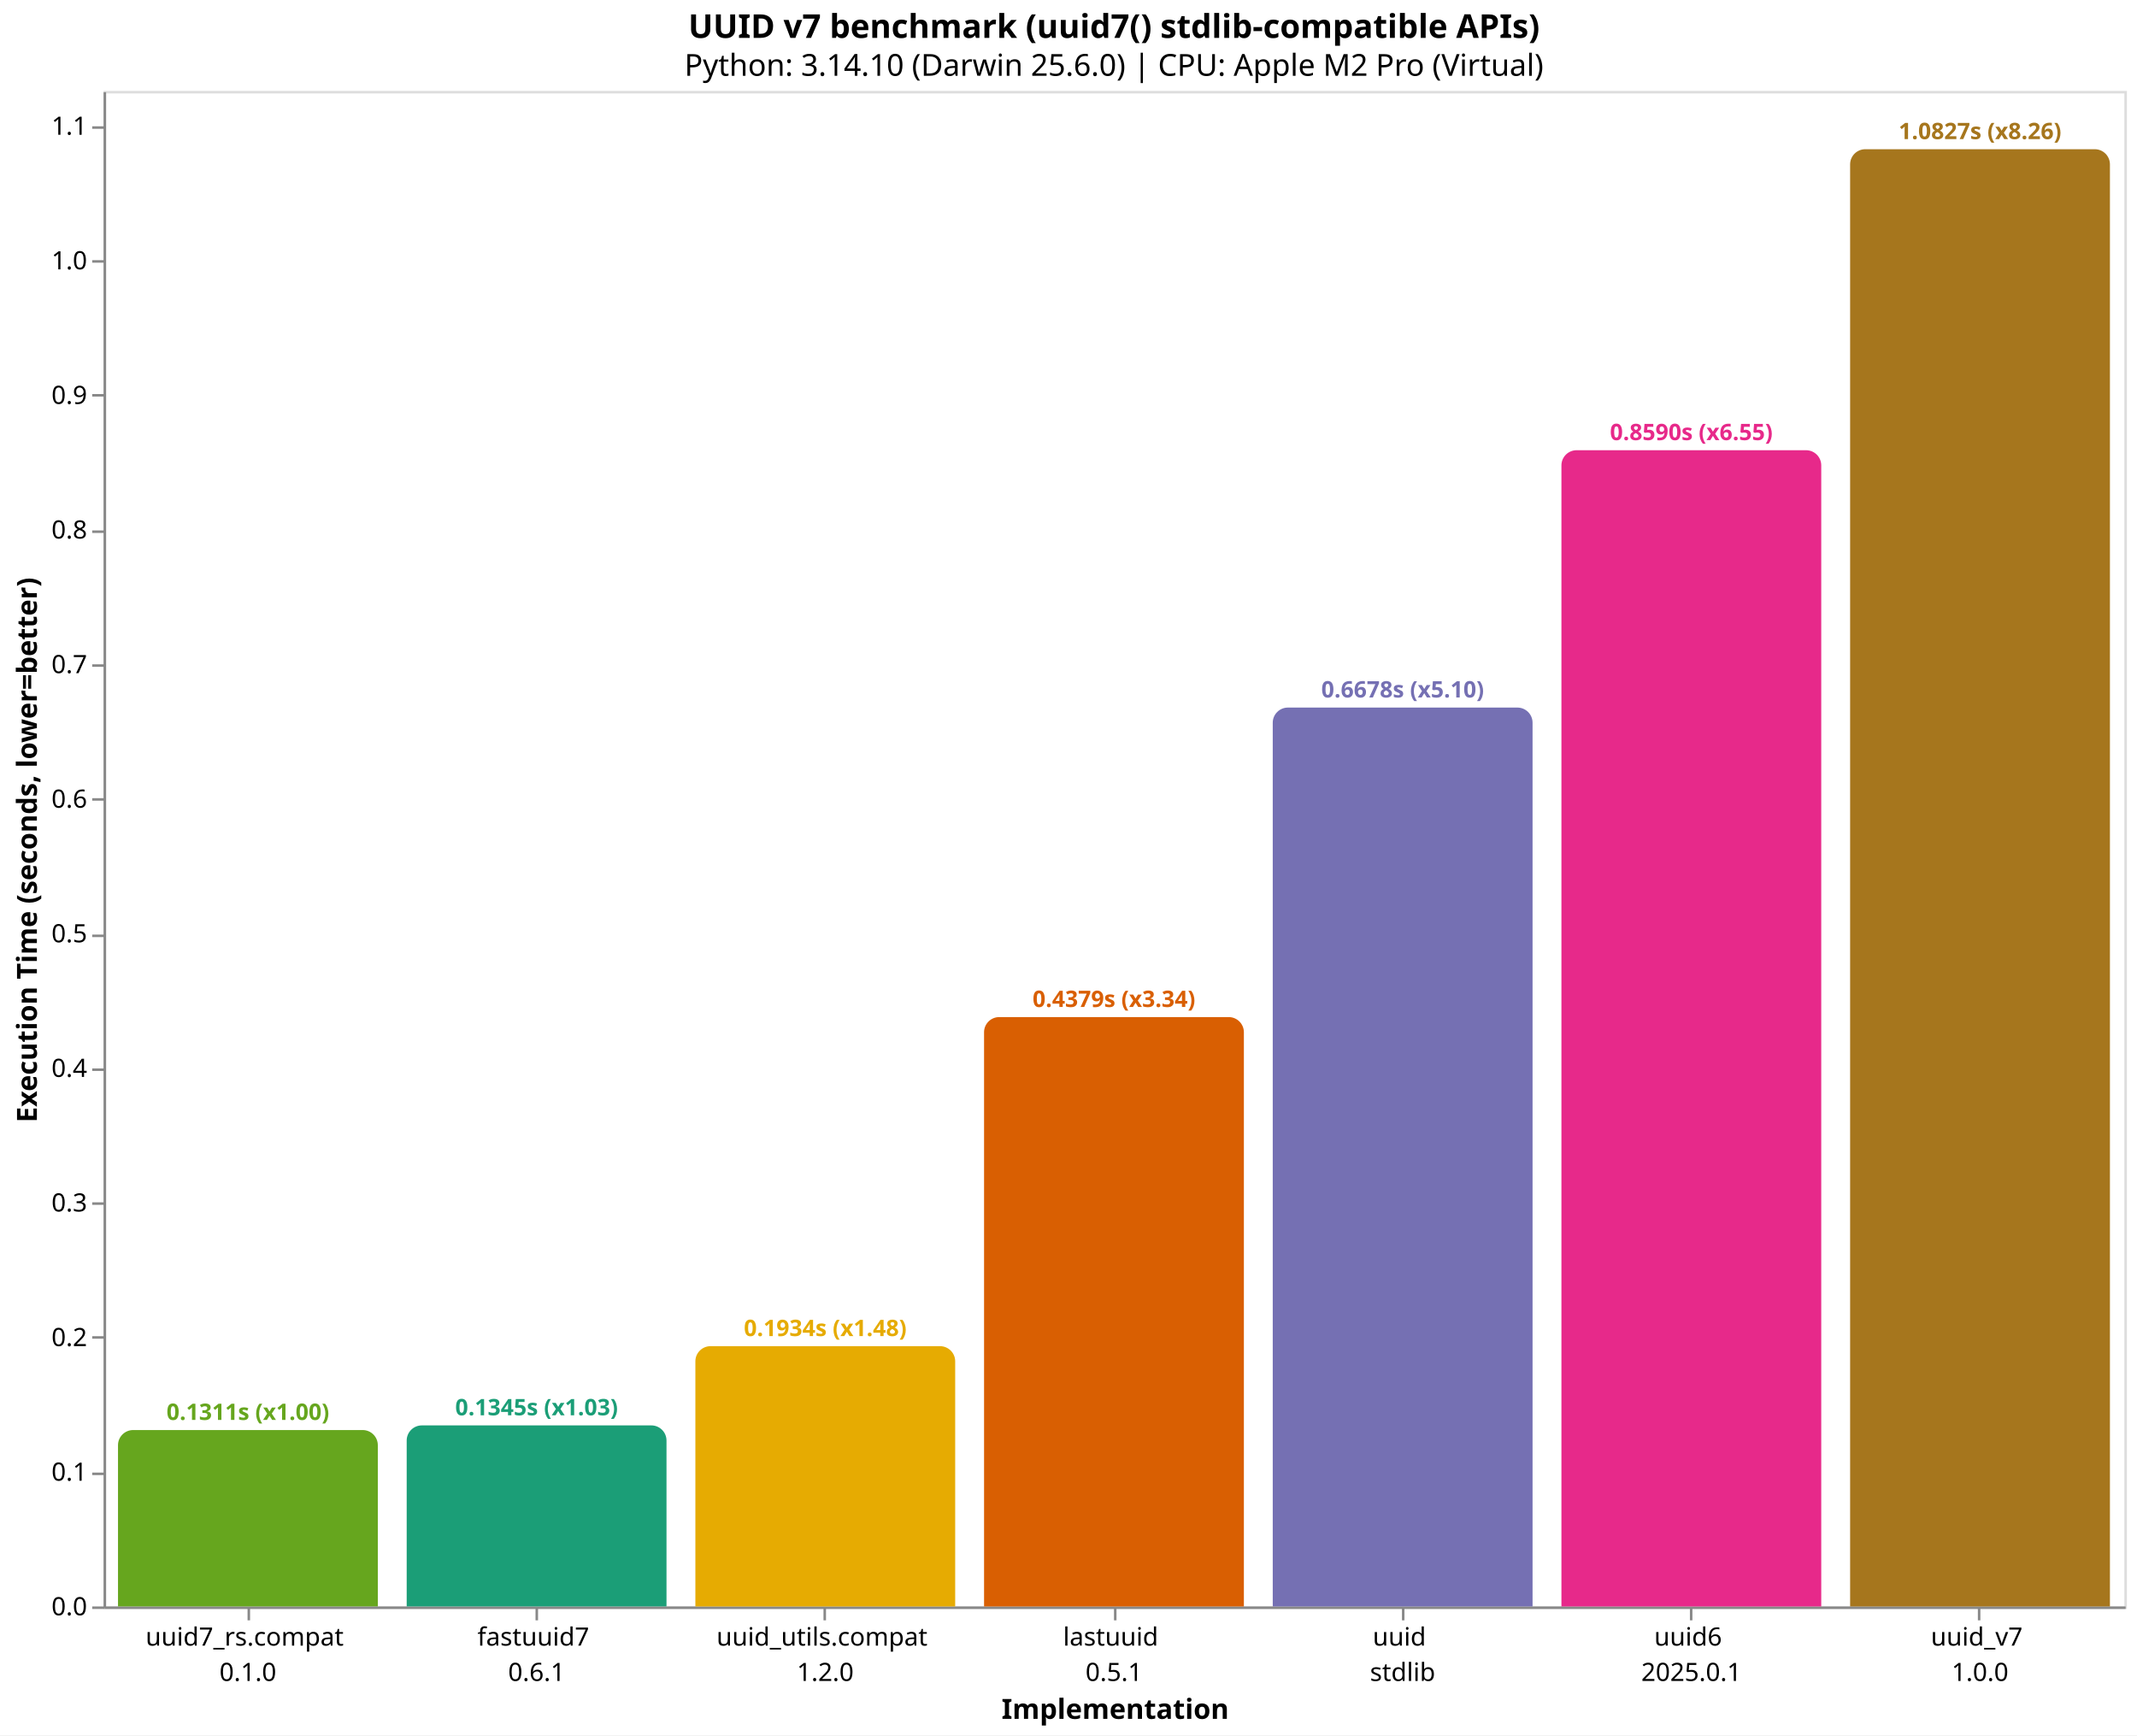
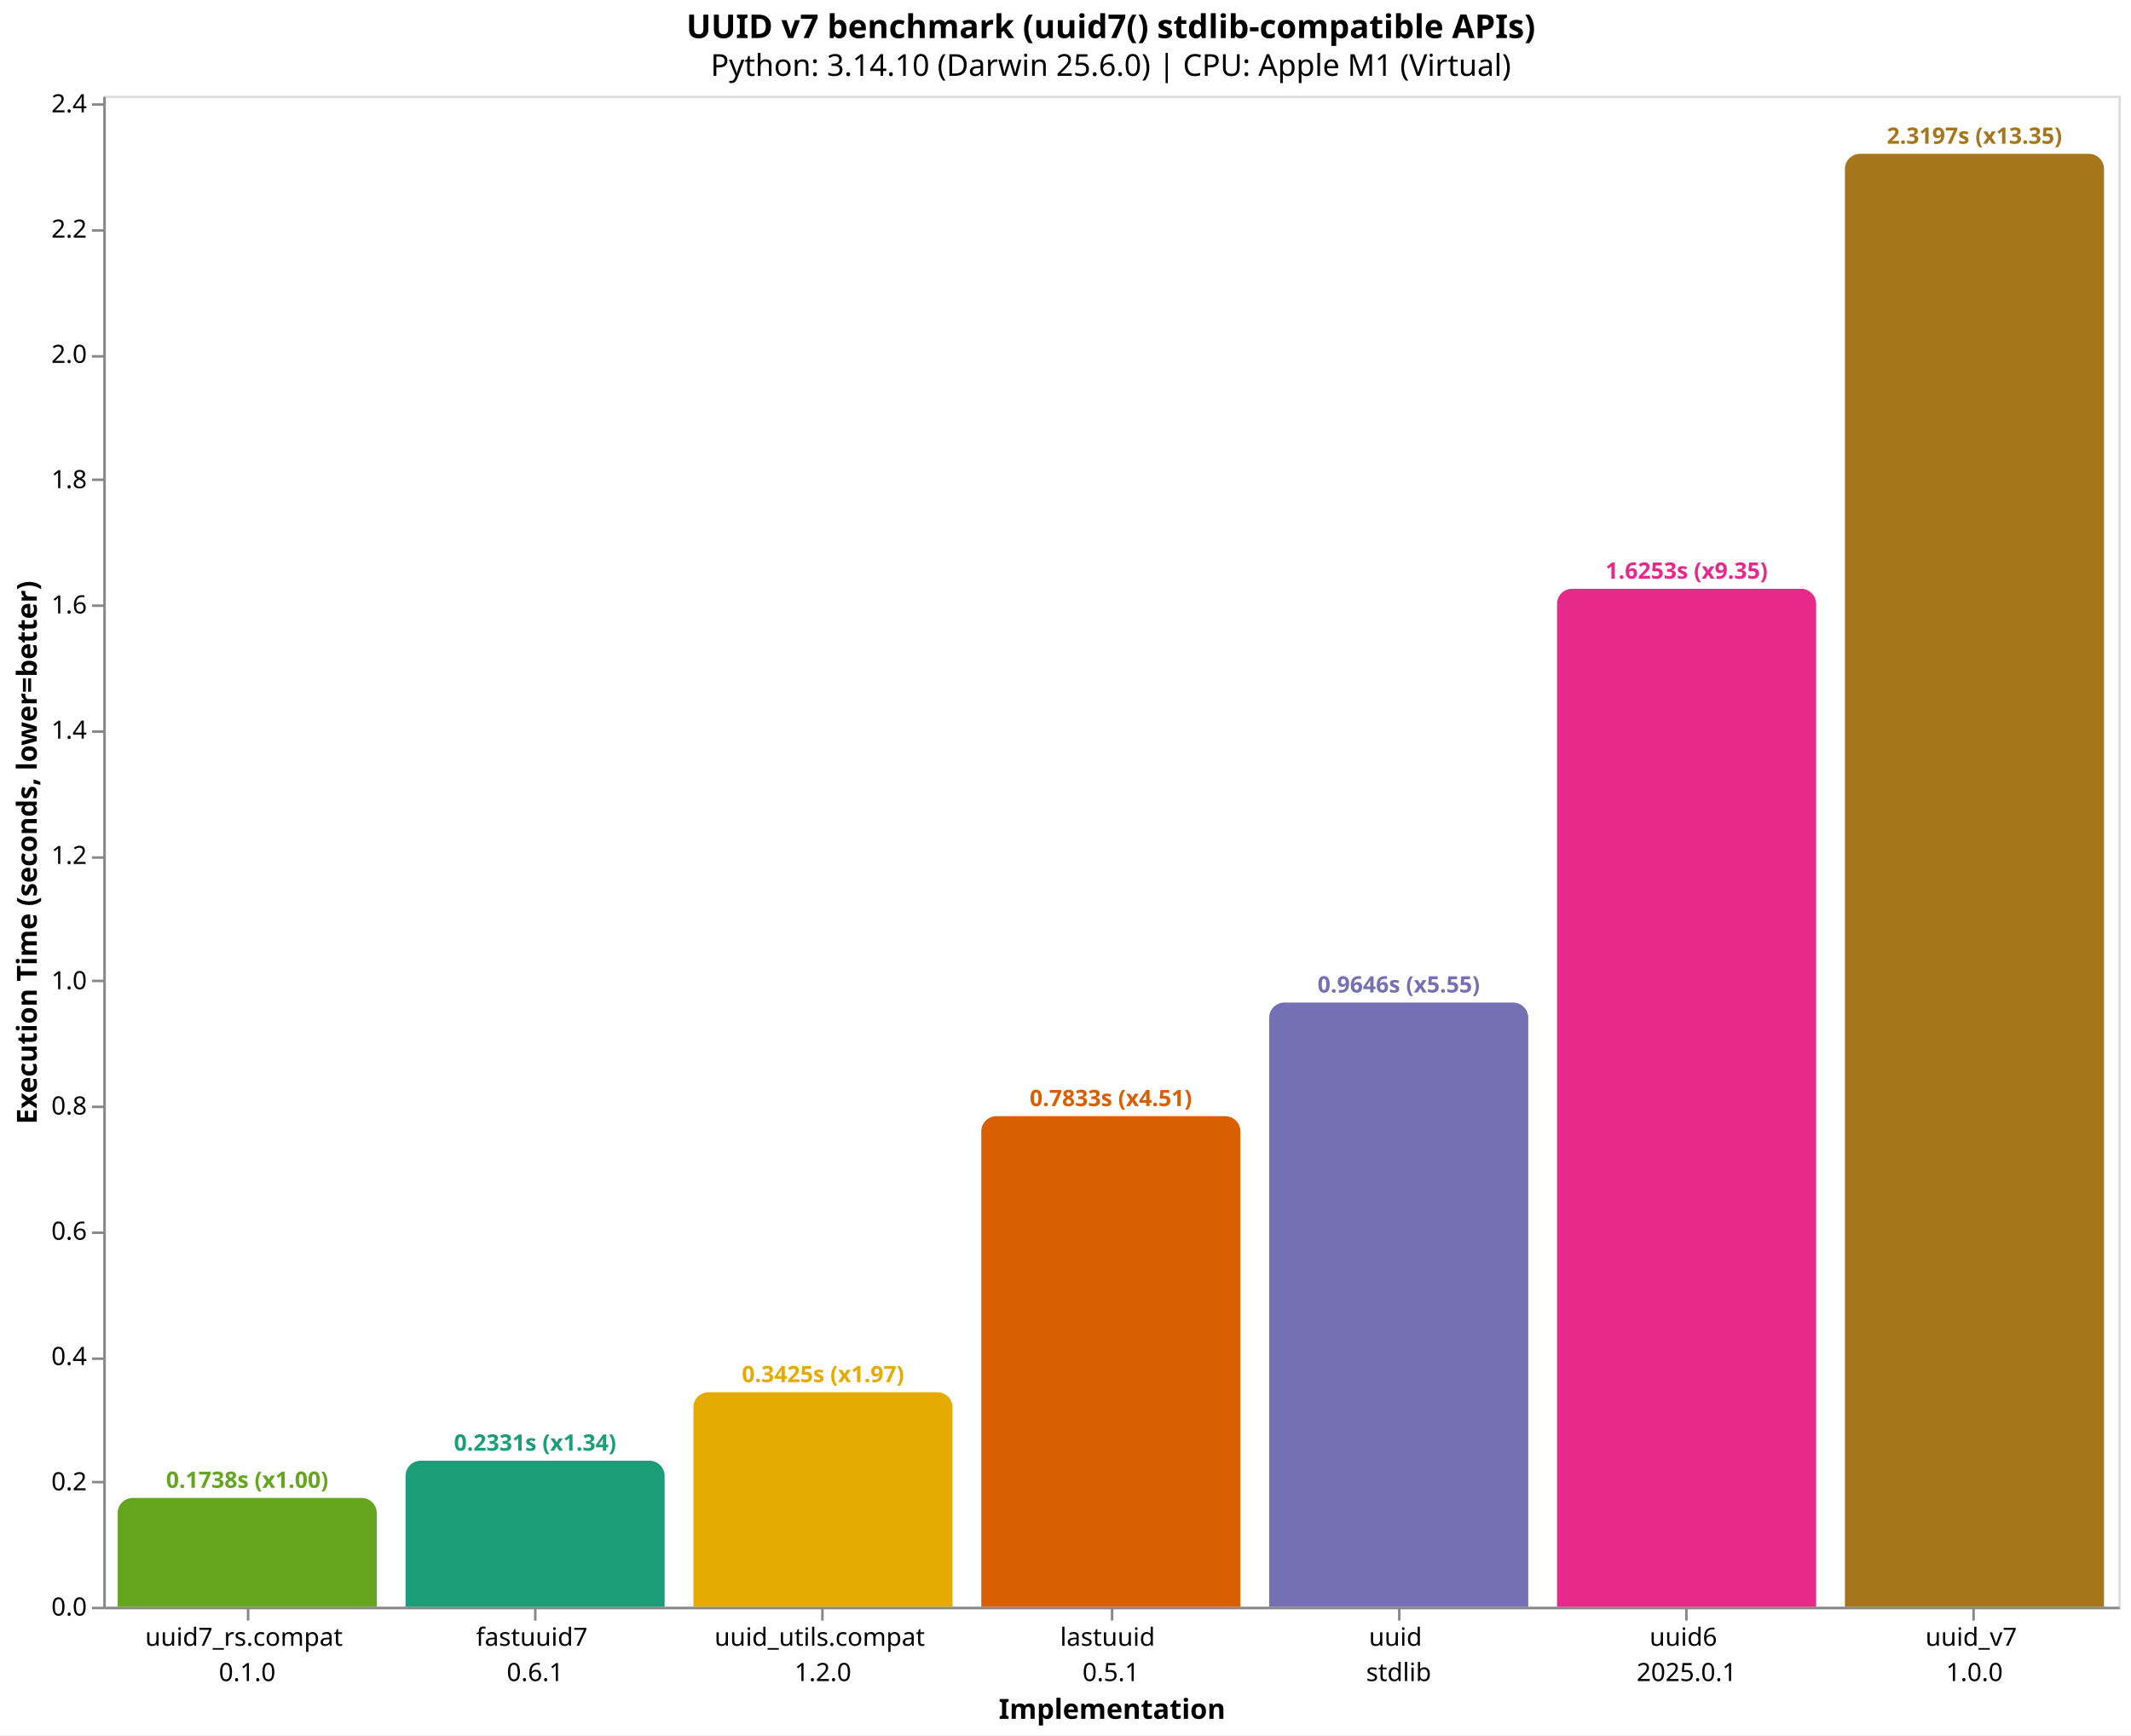
- <svg xmlns="http://www.w3.org/2000/svg" version="1.1" class="marks" width="846" height="687" viewBox="0 0 846 687">
-   <rect width="846" height="687" fill="white" />
-   <g fill="none" stroke-miterlimit="10" transform="translate(41,36)">
+ <svg xmlns="http://www.w3.org/2000/svg" version="1.1" class="marks" width="846" height="689" viewBox="0 0 846 689">
+   <rect width="846" height="689" fill="white" />
+   <g fill="none" stroke-miterlimit="10" transform="translate(41,38)">
    <g class="mark-group role-frame root" role="graphics-object" aria-roledescription="group mark container">
      <g transform="translate(0,0)">
        <path class="background" aria-hidden="true" d="M0.5,0.5h800v600h-800Z" stroke="#ddd" />
        <g>
          <g class="mark-group role-axis" role="graphics-symbol" aria-roledescription="axis" aria-label="X-axis titled 'Implementation' for a discrete scale with 7 values: uuid7_rs.compat&#10;0.1.0, fastuuid7&#10;0.6.1, uuid_utils.compat&#10;1.2.0, lastuuid&#10;0.5.1, uuid&#10;stdlib, uuid6&#10;2025.0.1, uuid_v7&#10;1.0.0">
            <g transform="translate(0.5,600.5)">
              <path class="background" aria-hidden="true" d="M0,0h0v0h0Z" pointer-events="none" />
              <g>
                <g class="mark-rule role-axis-tick" pointer-events="none">
                  <line transform="translate(57,0)" x2="0" y2="5" stroke="#888" stroke-width="1" opacity="1" />
                  <line transform="translate(171,0)" x2="0" y2="5" stroke="#888" stroke-width="1" opacity="1" />
                  <line transform="translate(285,0)" x2="0" y2="5" stroke="#888" stroke-width="1" opacity="1" />
                  <line transform="translate(400,0)" x2="0" y2="5" stroke="#888" stroke-width="1" opacity="1" />
                  <line transform="translate(514,0)" x2="0" y2="5" stroke="#888" stroke-width="1" opacity="1" />
                  <line transform="translate(628,0)" x2="0" y2="5" stroke="#888" stroke-width="1" opacity="1" />
                  <line transform="translate(742,0)" x2="0" y2="5" stroke="#888" stroke-width="1" opacity="1" />
                </g>
                <g class="mark-text role-axis-label" pointer-events="none">
                  <text text-anchor="middle" transform="translate(56.64286,15)" font-family="sans-serif" font-size="10px" fill="#000" opacity="1">
                    <tspan>uuid7_rs.compat</tspan>
                    <tspan x="0" dy="14">0.1.0</tspan>
                  </text>
                  <text text-anchor="middle" transform="translate(170.9286,15)" font-family="sans-serif" font-size="10px" fill="#000" opacity="1">
                    <tspan>fastuuid7</tspan>
                    <tspan x="0" dy="14">0.6.1</tspan>
                  </text>
                  <text text-anchor="middle" transform="translate(285.2143,15)" font-family="sans-serif" font-size="10px" fill="#000" opacity="1">
                    <tspan>uuid_utils.compat</tspan>
                    <tspan x="0" dy="14">1.2.0</tspan>
                  </text>
                  <text text-anchor="middle" transform="translate(399.5,15)" font-family="sans-serif" font-size="10px" fill="#000" opacity="1">
                    <tspan>lastuuid</tspan>
                    <tspan x="0" dy="14">0.5.1</tspan>
                  </text>
                  <text text-anchor="middle" transform="translate(513.7857,15)" font-family="sans-serif" font-size="10px" fill="#000" opacity="1">
                    <tspan>uuid</tspan>
                    <tspan x="0" dy="14">stdlib</tspan>
                  </text>
                  <text text-anchor="middle" transform="translate(628.0714,15)" font-family="sans-serif" font-size="10px" fill="#000" opacity="1">
                    <tspan>uuid6</tspan>
                    <tspan x="0" dy="14">2025.0.1</tspan>
                  </text>
                  <text text-anchor="middle" transform="translate(742.3571,15)" font-family="sans-serif" font-size="10px" fill="#000" opacity="1">
                    <tspan>uuid_v7</tspan>
                    <tspan x="0" dy="14">1.0.0</tspan>
                  </text>
                </g>
                <g class="mark-rule role-axis-domain" pointer-events="none">
                  <line transform="translate(0,0)" x2="800" y2="0" stroke="#888" stroke-width="1" opacity="1" />
                </g>
                <g class="mark-text role-axis-title" pointer-events="none">
                  <text text-anchor="middle" transform="translate(400,44)" font-family="sans-serif" font-size="11px" font-weight="bold" fill="#000" opacity="1">Implementation</text>
                </g>
              </g>
              <path class="foreground" aria-hidden="true" d="" pointer-events="none" display="none" />
            </g>
          </g>
-           <g class="mark-group role-axis" role="graphics-symbol" aria-roledescription="axis" aria-label="Y-axis titled 'Execution Time (seconds, lower=better)' for a linear scale with values from 0.0 to 1.1">
+           <g class="mark-group role-axis" role="graphics-symbol" aria-roledescription="axis" aria-label="Y-axis titled 'Execution Time (seconds, lower=better)' for a linear scale with values from 0.0 to 2.4">
            <g transform="translate(0.5,0.5)">
              <path class="background" aria-hidden="true" d="M0,0h0v0h0Z" pointer-events="none" />
              <g>
                <g class="mark-rule role-axis-tick" pointer-events="none">
                  <line transform="translate(0,600)" x2="-5" y2="0" stroke="#888" stroke-width="1" opacity="1" />
-                   <line transform="translate(0,547)" x2="-5" y2="0" stroke="#888" stroke-width="1" opacity="1" />
-                   <line transform="translate(0,493)" x2="-5" y2="0" stroke="#888" stroke-width="1" opacity="1" />
-                   <line transform="translate(0,440)" x2="-5" y2="0" stroke="#888" stroke-width="1" opacity="1" />
-                   <line transform="translate(0,387)" x2="-5" y2="0" stroke="#888" stroke-width="1" opacity="1" />
-                   <line transform="translate(0,334)" x2="-5" y2="0" stroke="#888" stroke-width="1" opacity="1" />
-                   <line transform="translate(0,280)" x2="-5" y2="0" stroke="#888" stroke-width="1" opacity="1" />
-                   <line transform="translate(0,227)" x2="-5" y2="0" stroke="#888" stroke-width="1" opacity="1" />
-                   <line transform="translate(0,174)" x2="-5" y2="0" stroke="#888" stroke-width="1" opacity="1" />
-                   <line transform="translate(0,120)" x2="-5" y2="0" stroke="#888" stroke-width="1" opacity="1" />
-                   <line transform="translate(0,67)" x2="-5" y2="0" stroke="#888" stroke-width="1" opacity="1" />
-                   <line transform="translate(0,14)" x2="-5" y2="0" stroke="#888" stroke-width="1" opacity="1" />
+                   <line transform="translate(0,550)" x2="-5" y2="0" stroke="#888" stroke-width="1" opacity="1" />
+                   <line transform="translate(0,501)" x2="-5" y2="0" stroke="#888" stroke-width="1" opacity="1" />
+                   <line transform="translate(0,451)" x2="-5" y2="0" stroke="#888" stroke-width="1" opacity="1" />
+                   <line transform="translate(0,401)" x2="-5" y2="0" stroke="#888" stroke-width="1" opacity="1" />
+                   <line transform="translate(0,351)" x2="-5" y2="0" stroke="#888" stroke-width="1" opacity="1" />
+                   <line transform="translate(0,302)" x2="-5" y2="0" stroke="#888" stroke-width="1" opacity="1" />
+                   <line transform="translate(0,252)" x2="-5" y2="0" stroke="#888" stroke-width="1" opacity="1" />
+                   <line transform="translate(0,202)" x2="-5" y2="0" stroke="#888" stroke-width="1" opacity="1" />
+                   <line transform="translate(0,152)" x2="-5" y2="0" stroke="#888" stroke-width="1" opacity="1" />
+                   <line transform="translate(0,103)" x2="-5" y2="0" stroke="#888" stroke-width="1" opacity="1" />
+                   <line transform="translate(0,53)" x2="-5" y2="0" stroke="#888" stroke-width="1" opacity="1" />
+                   <line transform="translate(0,3)" x2="-5" y2="0" stroke="#888" stroke-width="1" opacity="1" />
                </g>
                <g class="mark-text role-axis-label" pointer-events="none">
                  <text text-anchor="end" transform="translate(-7,603)" font-family="sans-serif" font-size="10px" fill="#000" opacity="1">0.0</text>
-                   <text text-anchor="end" transform="translate(-7,549.7132)" font-family="sans-serif" font-size="10px" fill="#000" opacity="1">0.1</text>
-                   <text text-anchor="end" transform="translate(-7,496.4263)" font-family="sans-serif" font-size="10px" fill="#000" opacity="1">0.2</text>
-                   <text text-anchor="end" transform="translate(-7,443.1395)" font-family="sans-serif" font-size="10px" fill="#000" opacity="1">0.3</text>
-                   <text text-anchor="end" transform="translate(-7,389.8527)" font-family="sans-serif" font-size="10px" fill="#000" opacity="1">0.4</text>
-                   <text text-anchor="end" transform="translate(-7,336.5658)" font-family="sans-serif" font-size="10px" fill="#000" opacity="1">0.5</text>
-                   <text text-anchor="end" transform="translate(-7,283.279)" font-family="sans-serif" font-size="10px" fill="#000" opacity="1">0.6</text>
-                   <text text-anchor="end" transform="translate(-7,229.9922)" font-family="sans-serif" font-size="10px" fill="#000" opacity="1">0.7</text>
-                   <text text-anchor="end" transform="translate(-7,176.7053)" font-family="sans-serif" font-size="10px" fill="#000" opacity="1">0.8</text>
-                   <text text-anchor="end" transform="translate(-7,123.4185)" font-family="sans-serif" font-size="10px" fill="#000" opacity="1">0.9</text>
-                   <text text-anchor="end" transform="translate(-7,70.13168)" font-family="sans-serif" font-size="10px" fill="#000" opacity="1">1.0</text>
-                   <text text-anchor="end" transform="translate(-7,16.84485)" font-family="sans-serif" font-size="10px" fill="#000" opacity="1">1.1</text>
+                   <text text-anchor="end" transform="translate(-7,553.2591)" font-family="sans-serif" font-size="10px" fill="#000" opacity="1">0.2</text>
+                   <text text-anchor="end" transform="translate(-7,503.5183)" font-family="sans-serif" font-size="10px" fill="#000" opacity="1">0.4</text>
+                   <text text-anchor="end" transform="translate(-7,453.7774)" font-family="sans-serif" font-size="10px" fill="#000" opacity="1">0.6</text>
+                   <text text-anchor="end" transform="translate(-7,404.0366)" font-family="sans-serif" font-size="10px" fill="#000" opacity="1">0.8</text>
+                   <text text-anchor="end" transform="translate(-7,354.2957)" font-family="sans-serif" font-size="10px" fill="#000" opacity="1">1.0</text>
+                   <text text-anchor="end" transform="translate(-7,304.5549)" font-family="sans-serif" font-size="10px" fill="#000" opacity="1">1.2</text>
+                   <text text-anchor="end" transform="translate(-7,254.814)" font-family="sans-serif" font-size="10px" fill="#000" opacity="1">1.4</text>
+                   <text text-anchor="end" transform="translate(-7,205.0732)" font-family="sans-serif" font-size="10px" fill="#000" opacity="1">1.6</text>
+                   <text text-anchor="end" transform="translate(-7,155.3323)" font-family="sans-serif" font-size="10px" fill="#000" opacity="1">1.8</text>
+                   <text text-anchor="end" transform="translate(-7,105.5915)" font-family="sans-serif" font-size="10px" fill="#000" opacity="1">2.0</text>
+                   <text text-anchor="end" transform="translate(-7,55.85063)" font-family="sans-serif" font-size="10px" fill="#000" opacity="1">2.2</text>
+                   <text text-anchor="end" transform="translate(-7,6.109774)" font-family="sans-serif" font-size="10px" fill="#000" opacity="1">2.4</text>
                </g>
                <g class="mark-rule role-axis-domain" pointer-events="none">
                  <line transform="translate(0,600)" x2="0" y2="-600" stroke="#888" stroke-width="1" opacity="1" />
                </g>
                <g class="mark-text role-axis-title" pointer-events="none">
                  <text text-anchor="middle" transform="translate(-24.90137,300) rotate(-90) translate(0,-2)" font-family="sans-serif" font-size="11px" font-weight="bold" fill="#000" opacity="1">Execution Time (seconds, lower=better)</text>
                </g>
              </g>
              <path class="foreground" aria-hidden="true" d="" pointer-events="none" display="none" />
            </g>
          </g>
          <g class="mark-group role-scope" role="graphics-object" aria-roledescription="group mark container">
-             <g transform="translate(5.714286,530.1596)">
-               <path class="background" aria-hidden="true" d="M6,0L96.857,0C100.169,0,102.857,2.689,102.857,6L102.857,69.84C102.857,69.84,102.857,69.84,102.857,69.84L0,69.84C0,69.84,0,69.84,0,69.84L0,6C0,2.689,2.689,0,6,0Z" />
+             <g transform="translate(5.714286,556.7838)">
+               <path class="background" aria-hidden="true" d="M6,0L96.857,0C100.169,0,102.857,2.689,102.857,6L102.857,43.216C102.857,43.216,102.857,43.216,102.857,43.216L0,43.216C0,43.216,0,43.216,0,43.216L0,6C0,2.689,2.689,0,6,0Z" />
              <g clip-path="url(#clip10)">
                <g class="mark-group role-scope" role="graphics-object" aria-roledescription="group mark container">
-                   <g transform="translate(0,-530.1596)">
-                     <path class="background" aria-hidden="true" d="M0,0h102.857v0h-102.857Z" />
-                     <g>
-                       <g class="mark-rect role-mark layer_0_marks" role="graphics-object" aria-roledescription="rect mark container">
-                         <path aria-label="Implementation: uuid7_rs.compat&#10;0.1.0; Execution Time (seconds, lower=better): 0.131064958; implementation: uuid7_rs.compat; Execution Time (s): 0.1311; Slowdown: 1.00" role="graphics-symbol" aria-roledescription="bar" d="M0,530.16h102.857v69.84h-102.857Z" fill="#66a61e" />
-                       </g>
-                     </g>
-                     <path class="foreground" aria-hidden="true" d="" display="none" />
-                   </g>
-                 </g>
-               </g>
-               <path class="foreground" aria-hidden="true" d="" display="none" />
-             </g>
-             <g transform="translate(120,528.3216)">
-               <path class="background" aria-hidden="true" d="M6,0L96.857,0C100.169,0,102.857,2.689,102.857,6L102.857,71.678C102.857,71.678,102.857,71.678,102.857,71.678L0,71.678C0,71.678,0,71.678,0,71.678L0,6C0,2.689,2.689,0,6,0Z" />
+                   <g transform="translate(0,-556.7838)">
+                     <path class="background" aria-hidden="true" d="M0,0h102.857v0h-102.857Z" />
+                     <g>
+                       <g class="mark-rect role-mark layer_0_marks" role="graphics-object" aria-roledescription="rect mark container">
+                         <path aria-label="Implementation: uuid7_rs.compat&#10;0.1.0; Execution Time (seconds, lower=better): 0.173765416; implementation: uuid7_rs.compat; Execution Time (s): 0.1738; Slowdown: 1.00" role="graphics-symbol" aria-roledescription="bar" d="M0,556.784h102.857v43.216h-102.857Z" fill="#66a61e" />
+                       </g>
+                     </g>
+                     <path class="foreground" aria-hidden="true" d="" display="none" />
+                   </g>
+                 </g>
+               </g>
+               <path class="foreground" aria-hidden="true" d="" display="none" />
+             </g>
+             <g transform="translate(120,542.027)">
+               <path class="background" aria-hidden="true" d="M6,0L96.857,0C100.169,0,102.857,2.689,102.857,6L102.857,57.973C102.857,57.973,102.857,57.973,102.857,57.973L0,57.973C0,57.973,0,57.973,0,57.973L0,6C0,2.689,2.689,0,6,0Z" />
              <g clip-path="url(#clip11)">
                <g class="mark-group role-scope" role="graphics-object" aria-roledescription="group mark container">
-                   <g transform="translate(0,-528.3216)">
-                     <path class="background" aria-hidden="true" d="M0,0h102.857v0h-102.857Z" />
-                     <g>
-                       <g class="mark-rect role-mark layer_0_marks" role="graphics-object" aria-roledescription="rect mark container">
-                         <path aria-label="Implementation: fastuuid7&#10;0.6.1; Execution Time (seconds, lower=better): 0.13451425; implementation: fastuuid7; Execution Time (s): 0.1345; Slowdown: 1.03" role="graphics-symbol" aria-roledescription="bar" d="M0,528.322h102.857v71.678h-102.857Z" fill="#1b9e77" />
-                       </g>
-                     </g>
-                     <path class="foreground" aria-hidden="true" d="" display="none" />
-                   </g>
-                 </g>
-               </g>
-               <path class="foreground" aria-hidden="true" d="" display="none" />
-             </g>
-             <g transform="translate(234.2857,496.9539)">
-               <path class="background" aria-hidden="true" d="M6,0L96.857,0C100.169,0,102.857,2.689,102.857,6L102.857,103.046C102.857,103.046,102.857,103.046,102.857,103.046L0,103.046C0,103.046,0,103.046,0,103.046L0,6C0,2.689,2.689,0,6,0Z" />
+                   <g transform="translate(0,-542.027)">
+                     <path class="background" aria-hidden="true" d="M0,0h102.857v0h-102.857Z" />
+                     <g>
+                       <g class="mark-rect role-mark layer_0_marks" role="graphics-object" aria-roledescription="rect mark container">
+                         <path aria-label="Implementation: fastuuid7&#10;0.6.1; Execution Time (seconds, lower=better): 0.233099958; implementation: fastuuid7; Execution Time (s): 0.2331; Slowdown: 1.34" role="graphics-symbol" aria-roledescription="bar" d="M0,542.027h102.857v57.973h-102.857Z" fill="#1b9e77" />
+                       </g>
+                     </g>
+                     <path class="foreground" aria-hidden="true" d="" display="none" />
+                   </g>
+                 </g>
+               </g>
+               <path class="foreground" aria-hidden="true" d="" display="none" />
+             </g>
+             <g transform="translate(234.2857,514.8212)">
+               <path class="background" aria-hidden="true" d="M6,0L96.857,0C100.169,0,102.857,2.689,102.857,6L102.857,85.179C102.857,85.179,102.857,85.179,102.857,85.179L0,85.179C0,85.179,0,85.179,0,85.179L0,6C0,2.689,2.689,0,6,0Z" />
              <g clip-path="url(#clip12)">
                <g class="mark-group role-scope" role="graphics-object" aria-roledescription="group mark container">
-                   <g transform="translate(0,-496.9539)">
-                     <path class="background" aria-hidden="true" d="M0,0h102.857v0h-102.857Z" />
-                     <g>
-                       <g class="mark-rect role-mark layer_0_marks" role="graphics-object" aria-roledescription="rect mark container">
-                         <path aria-label="Implementation: uuid_utils.compat&#10;1.2.0; Execution Time (seconds, lower=better): 0.193380042; implementation: uuid_utils.compat; Execution Time (s): 0.1934; Slowdown: 1.48" role="graphics-symbol" aria-roledescription="bar" d="M0,496.954h102.857v103.046h-102.857Z" fill="#e6ab02" />
-                       </g>
-                     </g>
-                     <path class="foreground" aria-hidden="true" d="" display="none" />
-                   </g>
-                 </g>
-               </g>
-               <path class="foreground" aria-hidden="true" d="" display="none" />
-             </g>
-             <g transform="translate(348.5714,366.6682)">
-               <path class="background" aria-hidden="true" d="M6,0L96.857,0C100.169,0,102.857,2.689,102.857,6L102.857,233.332C102.857,233.332,102.857,233.332,102.857,233.332L0,233.332C0,233.332,0,233.332,0,233.332L0,6C0,2.689,2.689,0,6,0Z" />
+                   <g transform="translate(0,-514.8212)">
+                     <path class="background" aria-hidden="true" d="M0,0h102.857v0h-102.857Z" />
+                     <g>
+                       <g class="mark-rect role-mark layer_0_marks" role="graphics-object" aria-roledescription="rect mark container">
+                         <path aria-label="Implementation: uuid_utils.compat&#10;1.2.0; Execution Time (seconds, lower=better): 0.342490333; implementation: uuid_utils.compat; Execution Time (s): 0.3425; Slowdown: 1.97" role="graphics-symbol" aria-roledescription="bar" d="M0,514.821h102.857v85.179h-102.857Z" fill="#e6ab02" />
+                       </g>
+                     </g>
+                     <path class="foreground" aria-hidden="true" d="" display="none" />
+                   </g>
+                 </g>
+               </g>
+               <path class="foreground" aria-hidden="true" d="" display="none" />
+             </g>
+             <g transform="translate(348.5714,405.2023)">
+               <path class="background" aria-hidden="true" d="M6,0L96.857,0C100.169,0,102.857,2.689,102.857,6L102.857,194.798C102.857,194.798,102.857,194.798,102.857,194.798L0,194.798C0,194.798,0,194.798,0,194.798L0,6C0,2.689,2.689,0,6,0Z" />
              <g clip-path="url(#clip13)">
                <g class="mark-group role-scope" role="graphics-object" aria-roledescription="group mark container">
-                   <g transform="translate(0,-366.6682)">
-                     <path class="background" aria-hidden="true" d="M0,0h102.857v0h-102.857Z" />
-                     <g>
-                       <g class="mark-rect role-mark layer_0_marks" role="graphics-object" aria-roledescription="rect mark container">
-                         <path aria-label="Implementation: lastuuid&#10;0.5.1; Execution Time (seconds, lower=better): 0.437878875; implementation: lastuuid; Execution Time (s): 0.4379; Slowdown: 3.34" role="graphics-symbol" aria-roledescription="bar" d="M0,366.668h102.857v233.332h-102.857Z" fill="#d95f02" />
-                       </g>
-                     </g>
-                     <path class="foreground" aria-hidden="true" d="" display="none" />
-                   </g>
-                 </g>
-               </g>
-               <path class="foreground" aria-hidden="true" d="" display="none" />
-             </g>
-             <g transform="translate(462.8571,244.1298)">
-               <path class="background" aria-hidden="true" d="M6,0L96.857,0C100.169,0,102.857,2.689,102.857,6L102.857,355.87C102.857,355.87,102.857,355.87,102.857,355.87L0,355.87C0,355.87,0,355.87,0,355.87L0,6C0,2.689,2.689,0,6,0Z" />
+                   <g transform="translate(0,-405.2023)">
+                     <path class="background" aria-hidden="true" d="M0,0h102.857v0h-102.857Z" />
+                     <g>
+                       <g class="mark-rect role-mark layer_0_marks" role="graphics-object" aria-roledescription="rect mark container">
+                         <path aria-label="Implementation: lastuuid&#10;0.5.1; Execution Time (seconds, lower=better): 0.783250291; implementation: lastuuid; Execution Time (s): 0.7833; Slowdown: 4.51" role="graphics-symbol" aria-roledescription="bar" d="M0,405.202h102.857v194.798h-102.857Z" fill="#d95f02" />
+                       </g>
+                     </g>
+                     <path class="foreground" aria-hidden="true" d="" display="none" />
+                   </g>
+                 </g>
+               </g>
+               <path class="foreground" aria-hidden="true" d="" display="none" />
+             </g>
+             <g transform="translate(462.8571,360.0946)">
+               <path class="background" aria-hidden="true" d="M6,0L96.857,0C100.169,0,102.857,2.689,102.857,6L102.857,239.905C102.857,239.905,102.857,239.905,102.857,239.905L0,239.905C0,239.905,0,239.905,0,239.905L0,6C0,2.689,2.689,0,6,0Z" />
              <g clip-path="url(#clip14)">
                <g class="mark-group role-scope" role="graphics-object" aria-roledescription="group mark container">
-                   <g transform="translate(0,-244.1298)">
-                     <path class="background" aria-hidden="true" d="M0,0h102.857v0h-102.857Z" />
-                     <g>
-                       <g class="mark-rect role-mark layer_0_marks" role="graphics-object" aria-roledescription="rect mark container">
-                         <path aria-label="Implementation: uuid&#10;stdlib; Execution Time (seconds, lower=better): 0.667838958; implementation: uuid; Execution Time (s): 0.6678; Slowdown: 5.10" role="graphics-symbol" aria-roledescription="bar" d="M0,244.13h102.857v355.87h-102.857Z" fill="#7570b3" />
-                       </g>
-                     </g>
-                     <path class="foreground" aria-hidden="true" d="" display="none" />
-                   </g>
-                 </g>
-               </g>
-               <path class="foreground" aria-hidden="true" d="" display="none" />
-             </g>
-             <g transform="translate(577.1429,142.2443)">
-               <path class="background" aria-hidden="true" d="M6,0L96.857,0C100.169,0,102.857,2.689,102.857,6L102.857,457.756C102.857,457.756,102.857,457.756,102.857,457.756L0,457.756C0,457.756,0,457.756,0,457.756L0,6C0,2.689,2.689,0,6,0Z" />
+                   <g transform="translate(0,-360.0946)">
+                     <path class="background" aria-hidden="true" d="M0,0h102.857v0h-102.857Z" />
+                     <g>
+                       <g class="mark-rect role-mark layer_0_marks" role="graphics-object" aria-roledescription="rect mark container">
+                         <path aria-label="Implementation: uuid&#10;stdlib; Execution Time (seconds, lower=better): 0.964621292; implementation: uuid; Execution Time (s): 0.9646; Slowdown: 5.55" role="graphics-symbol" aria-roledescription="bar" d="M0,360.095h102.857v239.905h-102.857Z" fill="#7570b3" />
+                       </g>
+                     </g>
+                     <path class="foreground" aria-hidden="true" d="" display="none" />
+                   </g>
+                 </g>
+               </g>
+               <path class="foreground" aria-hidden="true" d="" display="none" />
+             </g>
+             <g transform="translate(577.1429,195.7875)">
+               <path class="background" aria-hidden="true" d="M6,0L96.857,0C100.169,0,102.857,2.689,102.857,6L102.857,404.212C102.857,404.212,102.857,404.212,102.857,404.212L0,404.212C0,404.212,0,404.212,0,404.212L0,6C0,2.689,2.689,0,6,0Z" />
              <g clip-path="url(#clip15)">
                <g class="mark-group role-scope" role="graphics-object" aria-roledescription="group mark container">
-                   <g transform="translate(0,-142.2443)">
-                     <path class="background" aria-hidden="true" d="M0,0h102.857v0h-102.857Z" />
-                     <g>
-                       <g class="mark-rect role-mark layer_0_marks" role="graphics-object" aria-roledescription="rect mark container">
-                         <path aria-label="Implementation: uuid6&#10;2025.0.1; Execution Time (seconds, lower=better): 0.859040916; implementation: uuid6; Execution Time (s): 0.8590; Slowdown: 6.55" role="graphics-symbol" aria-roledescription="bar" d="M0,142.244h102.857v457.756h-102.857Z" fill="#e7298a" />
+                   <g transform="translate(0,-195.7875)">
+                     <path class="background" aria-hidden="true" d="M0,0h102.857v0h-102.857Z" />
+                     <g>
+                       <g class="mark-rect role-mark layer_0_marks" role="graphics-object" aria-roledescription="rect mark container">
+                         <path aria-label="Implementation: uuid6&#10;2025.0.1; Execution Time (seconds, lower=better): 1.625273583; implementation: uuid6; Execution Time (s): 1.6253; Slowdown: 9.35" role="graphics-symbol" aria-roledescription="bar" d="M0,195.788h102.857v404.212h-102.857Z" fill="#e7298a" />
                      </g>
                    </g>
                    <path class="foreground" aria-hidden="true" d="" display="none" />
                  </g>
                </g>
              </g>
              <path class="foreground" aria-hidden="true" d="" display="none" />
            </g>
            <g transform="translate(691.4286,23.07692)">
              <path class="background" aria-hidden="true" d="M6,0L96.857,0C100.169,0,102.857,2.689,102.857,6L102.857,576.923C102.857,576.923,102.857,576.923,102.857,576.923L0,576.923C0,576.923,0,576.923,0,576.923L0,6C0,2.689,2.689,0,6,0Z" />
              <g clip-path="url(#clip16)">
                <g class="mark-group role-scope" role="graphics-object" aria-roledescription="group mark container">
                  <g transform="translate(0,-23.07692)">
                    <path class="background" aria-hidden="true" d="M0,0h102.857v0h-102.857Z" />
                    <g>
                      <g class="mark-rect role-mark layer_0_marks" role="graphics-object" aria-roledescription="rect mark container">
-                         <path aria-label="Implementation: uuid_v7&#10;1.0.0; Execution Time (seconds, lower=better): 1.08267475; implementation: uuid_v7; Execution Time (s): 1.0827; Slowdown: 8.26" role="graphics-symbol" aria-roledescription="bar" d="M0,23.077h102.857v576.923h-102.857Z" fill="#a6761d" />
+                         <path aria-label="Implementation: uuid_v7&#10;1.0.0; Execution Time (seconds, lower=better): 2.319715292; implementation: uuid_v7; Execution Time (s): 2.3197; Slowdown: 13.35" role="graphics-symbol" aria-roledescription="bar" d="M0,23.077h102.857v576.923h-102.857Z" fill="#a6761d" />
                      </g>
                    </g>
                    <path class="foreground" aria-hidden="true" d="" display="none" />
                  </g>
                </g>
              </g>
              <path class="foreground" aria-hidden="true" d="" display="none" />
            </g>
          </g>
          <g class="mark-text role-mark layer_1_marks" role="graphics-object" aria-roledescription="text mark container">
-             <text aria-label="Implementation: uuid7_rs.compat&#10;0.1.0; Execution Time (seconds, lower=better): 0.131064958; implementation: uuid7_rs.compat; label: 0.1311s (x1.00); Execution Time (s): 0.1311; Slowdown: 1.00" role="graphics-symbol" aria-roledescription="text mark" text-anchor="middle" transform="translate(57.14286,526.1596)" font-family="sans-serif" font-size="9px" font-weight="bold" fill="#66a61e">0.1311s (x1.00)</text>
-             <text aria-label="Implementation: fastuuid7&#10;0.6.1; Execution Time (seconds, lower=better): 0.13451425; implementation: fastuuid7; label: 0.1345s (x1.03); Execution Time (s): 0.1345; Slowdown: 1.03" role="graphics-symbol" aria-roledescription="text mark" text-anchor="middle" transform="translate(171.4286,524.3216)" font-family="sans-serif" font-size="9px" font-weight="bold" fill="#1b9e77">0.1345s (x1.03)</text>
-             <text aria-label="Implementation: uuid_utils.compat&#10;1.2.0; Execution Time (seconds, lower=better): 0.193380042; implementation: uuid_utils.compat; label: 0.1934s (x1.48); Execution Time (s): 0.1934; Slowdown: 1.48" role="graphics-symbol" aria-roledescription="text mark" text-anchor="middle" transform="translate(285.7143,492.9539)" font-family="sans-serif" font-size="9px" font-weight="bold" fill="#e6ab02">0.1934s (x1.48)</text>
-             <text aria-label="Implementation: lastuuid&#10;0.5.1; Execution Time (seconds, lower=better): 0.437878875; implementation: lastuuid; label: 0.4379s (x3.34); Execution Time (s): 0.4379; Slowdown: 3.34" role="graphics-symbol" aria-roledescription="text mark" text-anchor="middle" transform="translate(400,362.6682)" font-family="sans-serif" font-size="9px" font-weight="bold" fill="#d95f02">0.4379s (x3.34)</text>
-             <text aria-label="Implementation: uuid&#10;stdlib; Execution Time (seconds, lower=better): 0.667838958; implementation: uuid; label: 0.6678s (x5.10); Execution Time (s): 0.6678; Slowdown: 5.10" role="graphics-symbol" aria-roledescription="text mark" text-anchor="middle" transform="translate(514.2857,240.1298)" font-family="sans-serif" font-size="9px" font-weight="bold" fill="#7570b3">0.6678s (x5.10)</text>
-             <text aria-label="Implementation: uuid6&#10;2025.0.1; Execution Time (seconds, lower=better): 0.859040916; implementation: uuid6; label: 0.8590s (x6.55); Execution Time (s): 0.8590; Slowdown: 6.55" role="graphics-symbol" aria-roledescription="text mark" text-anchor="middle" transform="translate(628.5714,138.2443)" font-family="sans-serif" font-size="9px" font-weight="bold" fill="#e7298a">0.8590s (x6.55)</text>
-             <text aria-label="Implementation: uuid_v7&#10;1.0.0; Execution Time (seconds, lower=better): 1.08267475; implementation: uuid_v7; label: 1.0827s (x8.26); Execution Time (s): 1.0827; Slowdown: 8.26" role="graphics-symbol" aria-roledescription="text mark" text-anchor="middle" transform="translate(742.8571,19.07692)" font-family="sans-serif" font-size="9px" font-weight="bold" fill="#a6761d">1.0827s (x8.26)</text>
+             <text aria-label="Implementation: uuid7_rs.compat&#10;0.1.0; Execution Time (seconds, lower=better): 0.173765416; implementation: uuid7_rs.compat; label: 0.1738s (x1.00); Execution Time (s): 0.1738; Slowdown: 1.00" role="graphics-symbol" aria-roledescription="text mark" text-anchor="middle" transform="translate(57.14286,552.7838)" font-family="sans-serif" font-size="9px" font-weight="bold" fill="#66a61e">0.1738s (x1.00)</text>
+             <text aria-label="Implementation: fastuuid7&#10;0.6.1; Execution Time (seconds, lower=better): 0.233099958; implementation: fastuuid7; label: 0.2331s (x1.34); Execution Time (s): 0.2331; Slowdown: 1.34" role="graphics-symbol" aria-roledescription="text mark" text-anchor="middle" transform="translate(171.4286,538.027)" font-family="sans-serif" font-size="9px" font-weight="bold" fill="#1b9e77">0.2331s (x1.34)</text>
+             <text aria-label="Implementation: uuid_utils.compat&#10;1.2.0; Execution Time (seconds, lower=better): 0.342490333; implementation: uuid_utils.compat; label: 0.3425s (x1.97); Execution Time (s): 0.3425; Slowdown: 1.97" role="graphics-symbol" aria-roledescription="text mark" text-anchor="middle" transform="translate(285.7143,510.8212)" font-family="sans-serif" font-size="9px" font-weight="bold" fill="#e6ab02">0.3425s (x1.97)</text>
+             <text aria-label="Implementation: lastuuid&#10;0.5.1; Execution Time (seconds, lower=better): 0.783250291; implementation: lastuuid; label: 0.7833s (x4.51); Execution Time (s): 0.7833; Slowdown: 4.51" role="graphics-symbol" aria-roledescription="text mark" text-anchor="middle" transform="translate(400,401.2023)" font-family="sans-serif" font-size="9px" font-weight="bold" fill="#d95f02">0.7833s (x4.51)</text>
+             <text aria-label="Implementation: uuid&#10;stdlib; Execution Time (seconds, lower=better): 0.964621292; implementation: uuid; label: 0.9646s (x5.55); Execution Time (s): 0.9646; Slowdown: 5.55" role="graphics-symbol" aria-roledescription="text mark" text-anchor="middle" transform="translate(514.2857,356.0946)" font-family="sans-serif" font-size="9px" font-weight="bold" fill="#7570b3">0.9646s (x5.55)</text>
+             <text aria-label="Implementation: uuid6&#10;2025.0.1; Execution Time (seconds, lower=better): 1.625273583; implementation: uuid6; label: 1.6253s (x9.35); Execution Time (s): 1.6253; Slowdown: 9.35" role="graphics-symbol" aria-roledescription="text mark" text-anchor="middle" transform="translate(628.5714,191.7875)" font-family="sans-serif" font-size="9px" font-weight="bold" fill="#e7298a">1.6253s (x9.35)</text>
+             <text aria-label="Implementation: uuid_v7&#10;1.0.0; Execution Time (seconds, lower=better): 2.319715292; implementation: uuid_v7; label: 2.3197s (x13.35); Execution Time (s): 2.3197; Slowdown: 13.35" role="graphics-symbol" aria-roledescription="text mark" text-anchor="middle" transform="translate(742.8571,19.07692)" font-family="sans-serif" font-size="9px" font-weight="bold" fill="#a6761d">2.3197s (x13.35)</text>
          </g>
          <g class="mark-group role-title">
-             <g transform="translate(400,-31)">
+             <g transform="translate(400,-32.89023)">
              <path class="background" aria-hidden="true" d="M0,0h0v0h0Z" pointer-events="none" />
              <g>
                <g class="mark-text role-title-text" role="graphics-symbol" aria-roledescription="title" aria-label="Title text 'UUID v7 benchmark (uuid7() stdlib-compatible APIs)'" pointer-events="none">
                  <text text-anchor="middle" transform="translate(0,10)" font-family="sans-serif" font-size="13px" font-weight="bold" fill="#000" opacity="1">UUID v7 benchmark (uuid7() stdlib-compatible APIs)</text>
                </g>
-                 <g class="mark-text role-title-subtitle" role="graphics-symbol" aria-roledescription="subtitle" aria-label="Subtitle text 'Python: 3.14.10 (Darwin 25.6.0) | CPU: Apple M2 Pro (Virtual)'" pointer-events="none">
-                   <text text-anchor="middle" transform="translate(0,25)" font-family="sans-serif" font-size="12px" fill="#000" opacity="1">Python: 3.14.10 (Darwin 25.6.0) | CPU: Apple M2 Pro (Virtual)</text>
+                 <g class="mark-text role-title-subtitle" role="graphics-symbol" aria-roledescription="subtitle" aria-label="Subtitle text 'Python: 3.14.10 (Darwin 25.6.0) | CPU: Apple M1 (Virtual)'" pointer-events="none">
+                   <text text-anchor="middle" transform="translate(0,25)" font-family="sans-serif" font-size="12px" fill="#000" opacity="1">Python: 3.14.10 (Darwin 25.6.0) | CPU: Apple M1 (Virtual)</text>
                </g>
              </g>
              <path class="foreground" aria-hidden="true" d="" pointer-events="none" display="none" />
            </g>
          </g>
        </g>
        <path class="foreground" aria-hidden="true" d="" display="none" />
      </g>
    </g>
  </g>
  <defs>
    <clipPath id="clip10">
-       <path d="M6,0L96.857,0C100.169,0,102.857,2.689,102.857,6L102.857,69.84C102.857,69.84,102.857,69.84,102.857,69.84L0,69.84C0,69.84,0,69.84,0,69.84L0,6C0,2.689,2.689,0,6,0Z" />
+       <path d="M6,0L96.857,0C100.169,0,102.857,2.689,102.857,6L102.857,43.216C102.857,43.216,102.857,43.216,102.857,43.216L0,43.216C0,43.216,0,43.216,0,43.216L0,6C0,2.689,2.689,0,6,0Z" />
    </clipPath>
    <clipPath id="clip11">
-       <path d="M6,0L96.857,0C100.169,0,102.857,2.689,102.857,6L102.857,71.678C102.857,71.678,102.857,71.678,102.857,71.678L0,71.678C0,71.678,0,71.678,0,71.678L0,6C0,2.689,2.689,0,6,0Z" />
+       <path d="M6,0L96.857,0C100.169,0,102.857,2.689,102.857,6L102.857,57.973C102.857,57.973,102.857,57.973,102.857,57.973L0,57.973C0,57.973,0,57.973,0,57.973L0,6C0,2.689,2.689,0,6,0Z" />
    </clipPath>
    <clipPath id="clip12">
-       <path d="M6,0L96.857,0C100.169,0,102.857,2.689,102.857,6L102.857,103.046C102.857,103.046,102.857,103.046,102.857,103.046L0,103.046C0,103.046,0,103.046,0,103.046L0,6C0,2.689,2.689,0,6,0Z" />
+       <path d="M6,0L96.857,0C100.169,0,102.857,2.689,102.857,6L102.857,85.179C102.857,85.179,102.857,85.179,102.857,85.179L0,85.179C0,85.179,0,85.179,0,85.179L0,6C0,2.689,2.689,0,6,0Z" />
    </clipPath>
    <clipPath id="clip13">
-       <path d="M6,0L96.857,0C100.169,0,102.857,2.689,102.857,6L102.857,233.332C102.857,233.332,102.857,233.332,102.857,233.332L0,233.332C0,233.332,0,233.332,0,233.332L0,6C0,2.689,2.689,0,6,0Z" />
+       <path d="M6,0L96.857,0C100.169,0,102.857,2.689,102.857,6L102.857,194.798C102.857,194.798,102.857,194.798,102.857,194.798L0,194.798C0,194.798,0,194.798,0,194.798L0,6C0,2.689,2.689,0,6,0Z" />
    </clipPath>
    <clipPath id="clip14">
-       <path d="M6,0L96.857,0C100.169,0,102.857,2.689,102.857,6L102.857,355.87C102.857,355.87,102.857,355.87,102.857,355.87L0,355.87C0,355.87,0,355.87,0,355.87L0,6C0,2.689,2.689,0,6,0Z" />
+       <path d="M6,0L96.857,0C100.169,0,102.857,2.689,102.857,6L102.857,239.905C102.857,239.905,102.857,239.905,102.857,239.905L0,239.905C0,239.905,0,239.905,0,239.905L0,6C0,2.689,2.689,0,6,0Z" />
    </clipPath>
    <clipPath id="clip15">
-       <path d="M6,0L96.857,0C100.169,0,102.857,2.689,102.857,6L102.857,457.756C102.857,457.756,102.857,457.756,102.857,457.756L0,457.756C0,457.756,0,457.756,0,457.756L0,6C0,2.689,2.689,0,6,0Z" />
+       <path d="M6,0L96.857,0C100.169,0,102.857,2.689,102.857,6L102.857,404.212C102.857,404.212,102.857,404.212,102.857,404.212L0,404.212C0,404.212,0,404.212,0,404.212L0,6C0,2.689,2.689,0,6,0Z" />
    </clipPath>
    <clipPath id="clip16">
      <path d="M6,0L96.857,0C100.169,0,102.857,2.689,102.857,6L102.857,576.923C102.857,576.923,102.857,576.923,102.857,576.923L0,576.923C0,576.923,0,576.923,0,576.923L0,6C0,2.689,2.689,0,6,0Z" />
    </clipPath>
  </defs>
</svg>
